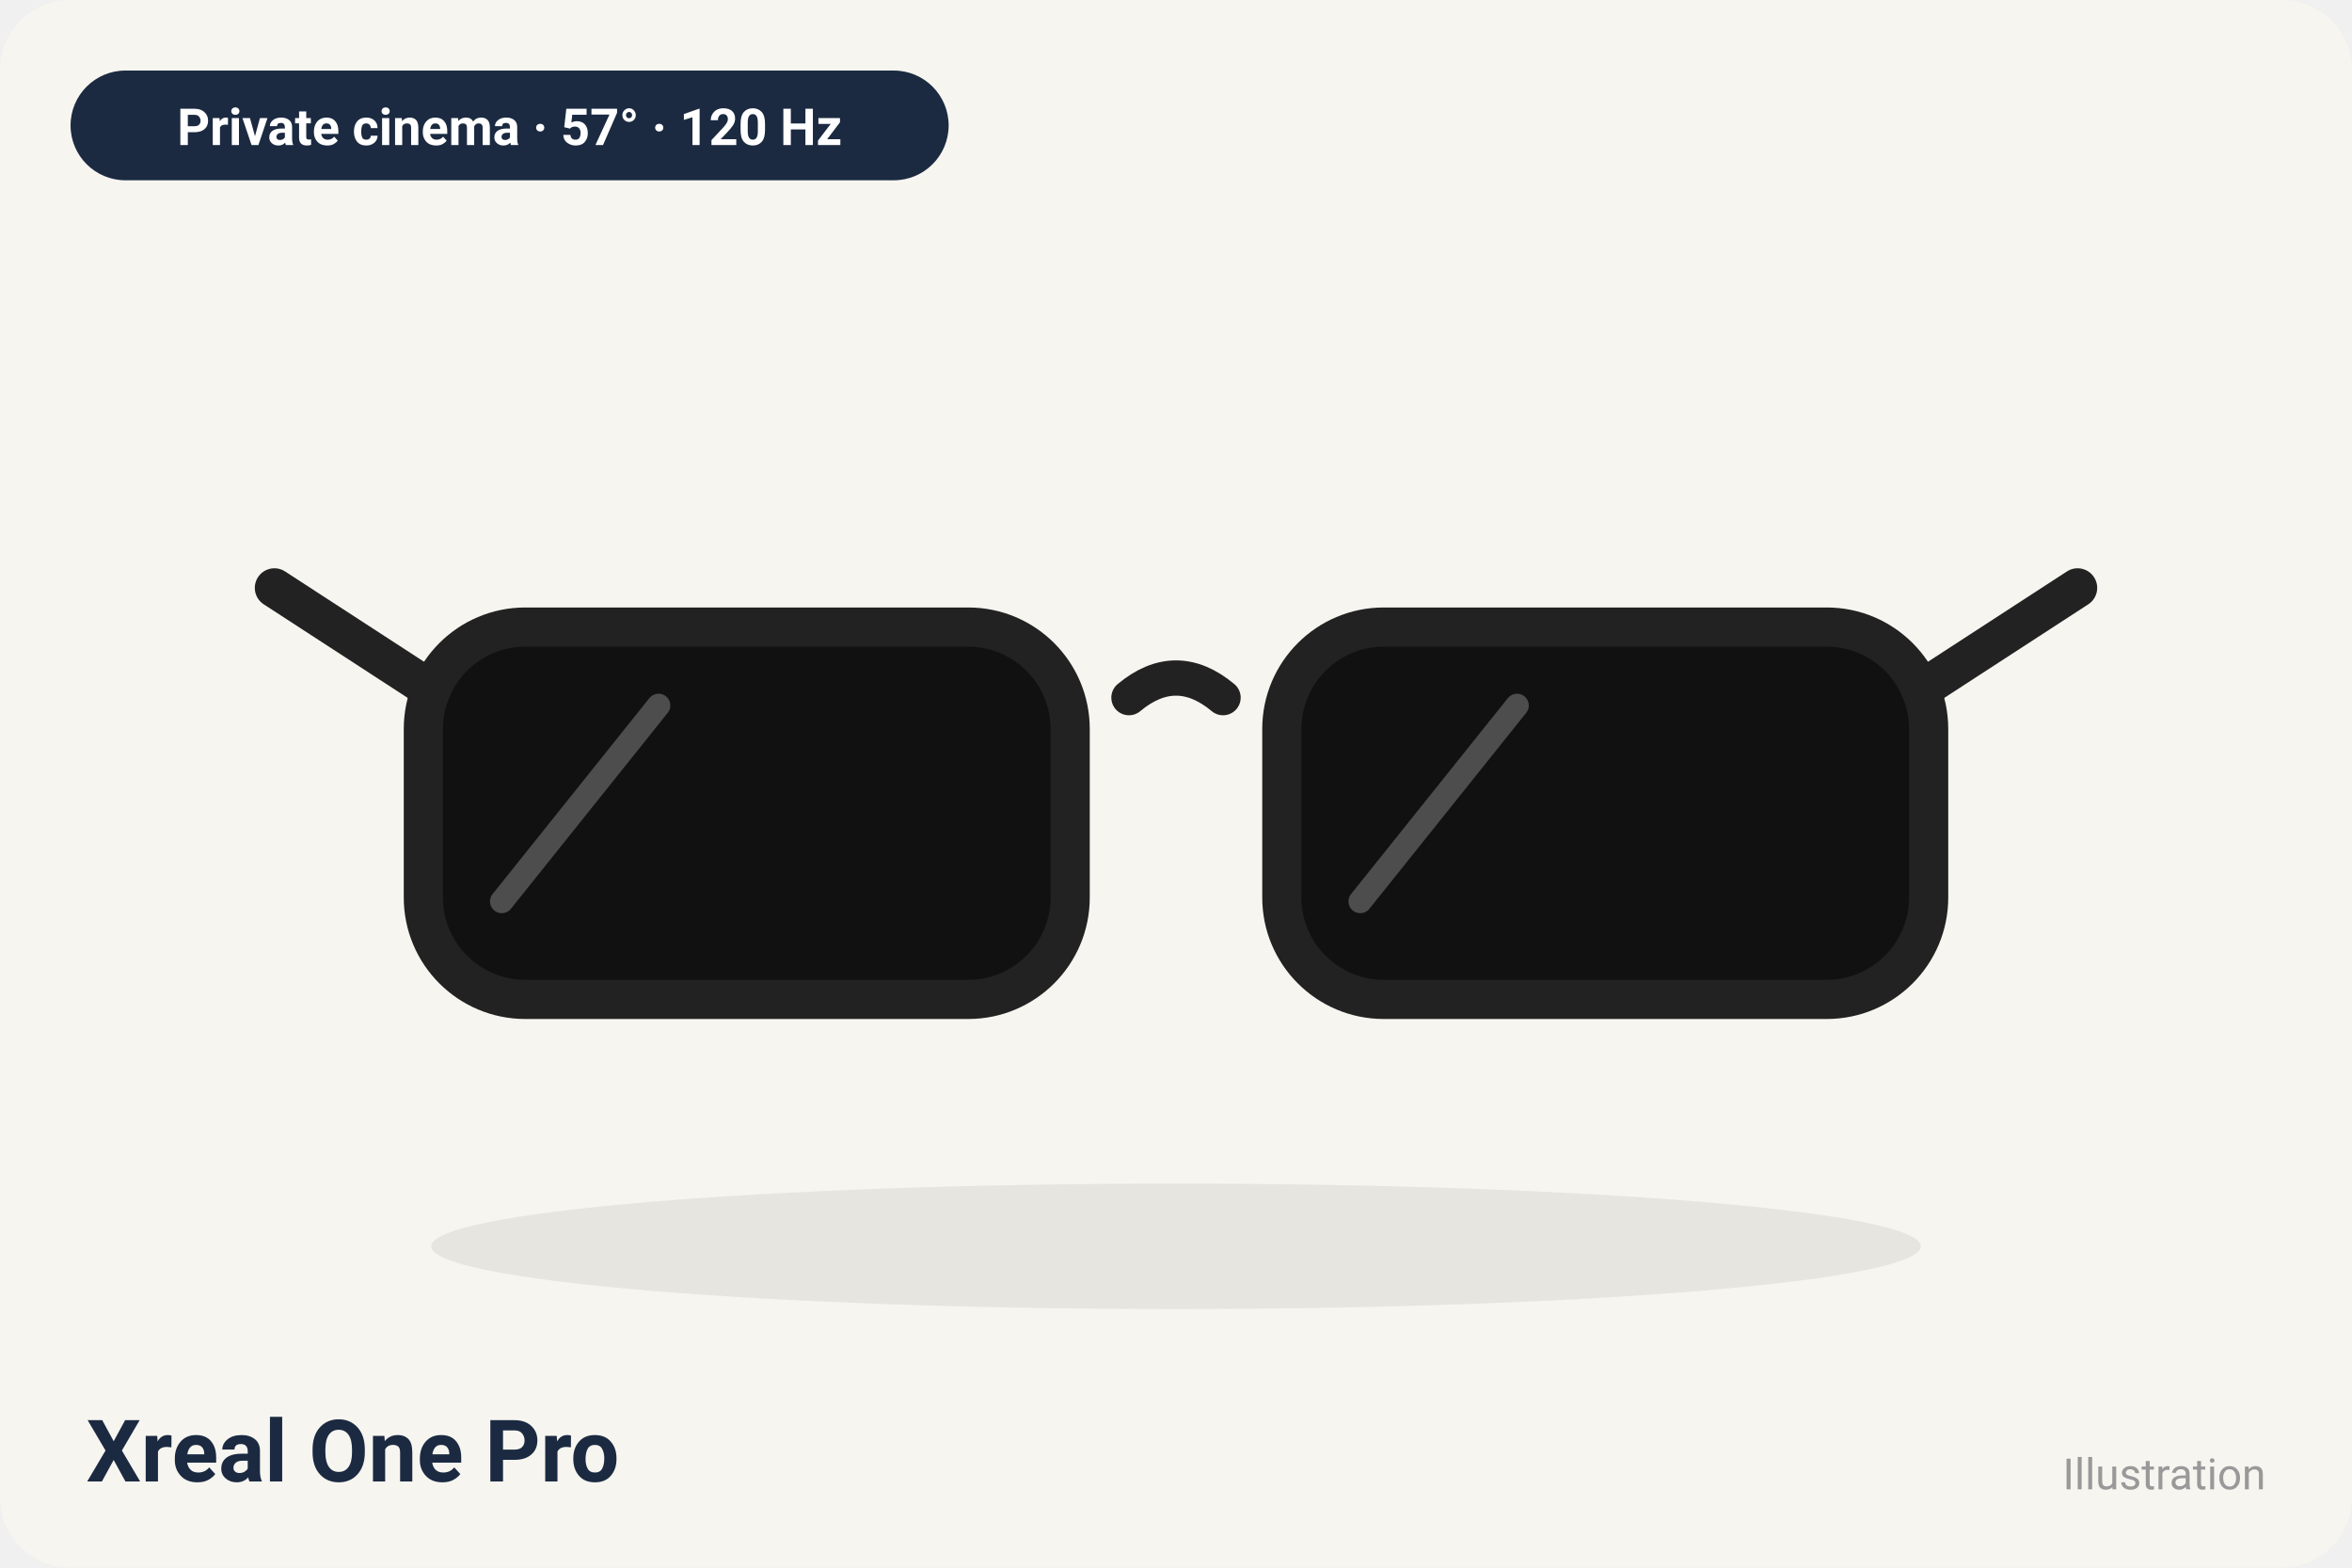
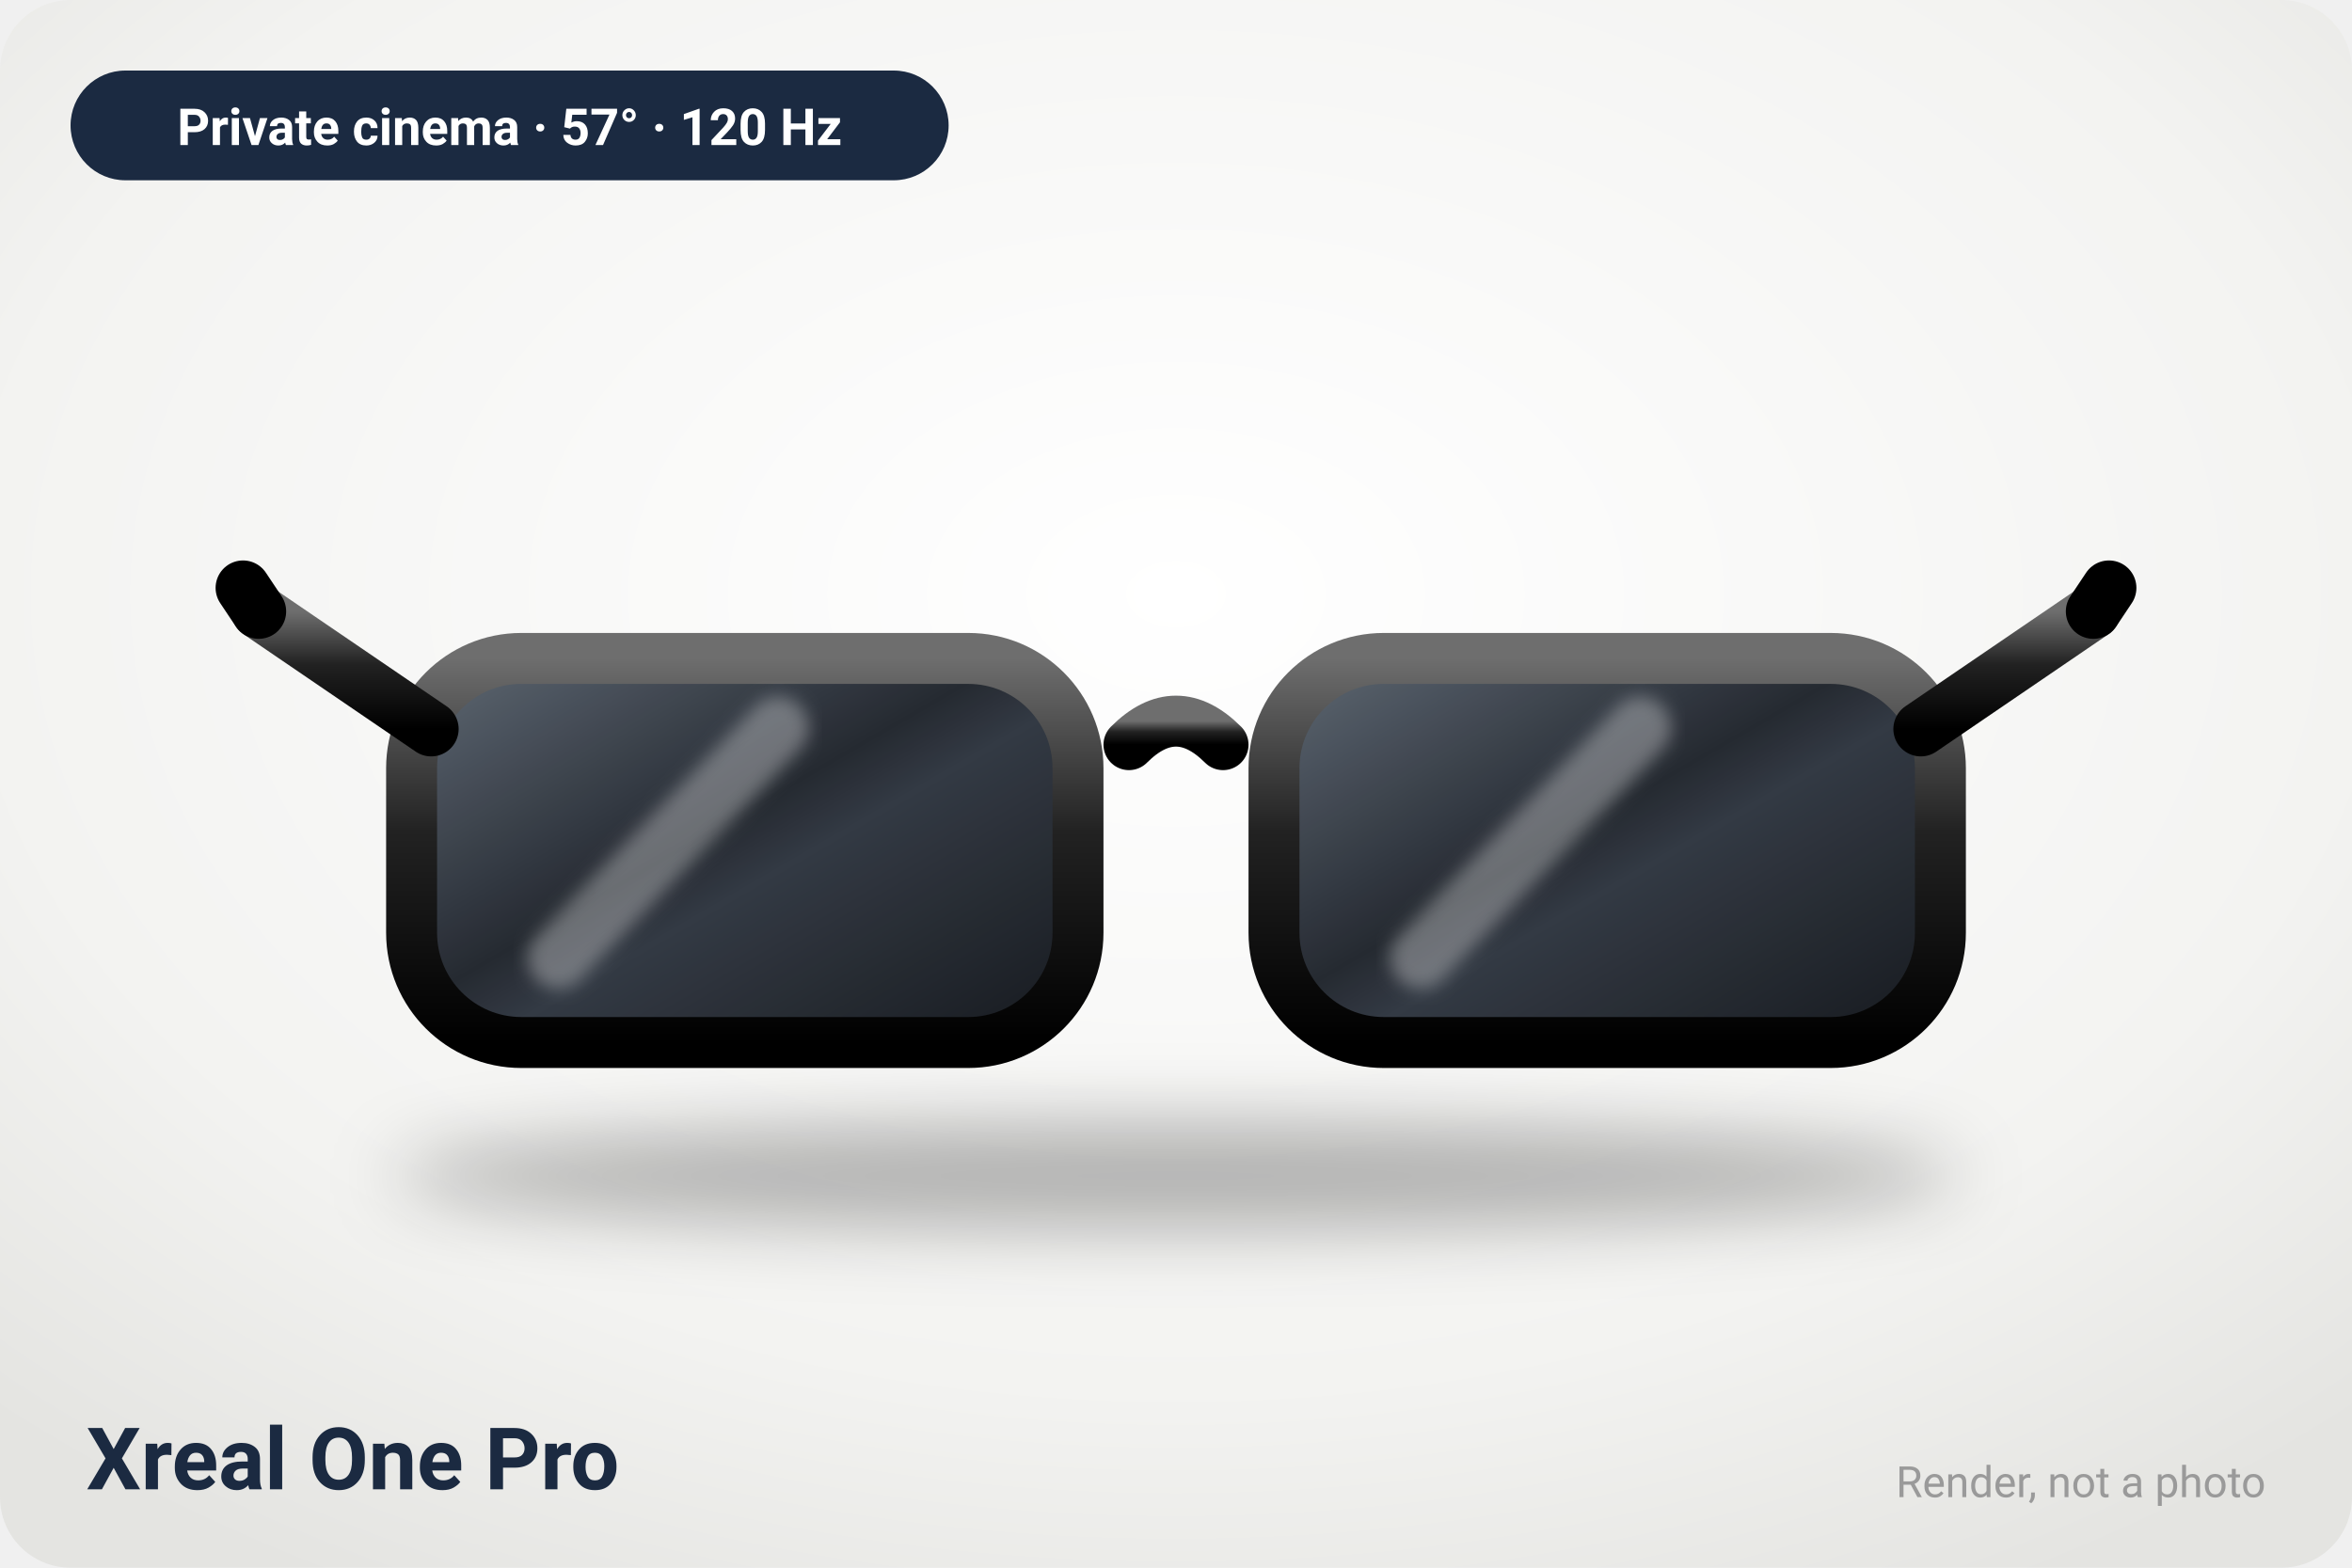
- <svg xmlns="http://www.w3.org/2000/svg" viewBox="0 0 600 400" role="img" aria-label="Xreal One Pro (illustration)">
-   <rect width="600" height="400" rx="18" fill="#F7F5F0" />
-   <ellipse cx="300" cy="318" rx="190" ry="16" fill="#000" opacity="0.07" />
-   <rect x="108" y="160" width="165" height="95" rx="26" fill="#111" stroke="#222" stroke-width="10" />
-   <rect x="327" y="160" width="165" height="95" rx="26" fill="#111" stroke="#222" stroke-width="10" />
-   <path d="M 288 178 Q 300 168 312 178" fill="none" stroke="#222" stroke-width="9" stroke-linecap="round" />
-   <path d="M 110 176 L 70 150 M 490 176 L 530 150" stroke="#222" stroke-width="10" stroke-linecap="round" />
-   <path d="M 128 230 L 168 180" stroke="#fff" stroke-width="6" stroke-linecap="round" opacity="0.25" />
-   <path d="M 347 230 L 387 180" stroke="#fff" stroke-width="6" stroke-linecap="round" opacity="0.25" />
+ <svg xmlns="http://www.w3.org/2000/svg" viewBox="0 0 600 400" role="img" aria-label="Xreal One Pro (product render)">
+   <defs>
+     <radialGradient id="cxreal-bg" cx="50%" cy="38%" r="72%">
+       <stop offset="0" stop-color="#ffffff" />
+       <stop offset="0.7" stop-color="#f3f3f1" />
+       <stop offset="1" stop-color="#e4e4e1" />
+     </radialGradient>
+     <filter id="cxreal-blur" x="-30%" y="-80%" width="160%" height="300%">
+       <feGaussianBlur stdDeviation="9" />
+     </filter>
+     <filter id="cxreal-soft" x="-20%" y="-20%" width="140%" height="140%">
+       <feGaussianBlur stdDeviation="2.2" />
+     </filter>
+     <filter id="cxreal-glow" x="-50%" y="-50%" width="200%" height="200%">
+       <feGaussianBlur stdDeviation="5" />
+     </filter>
+     <linearGradient id="cxreal-front" x1="0" y1="0" x2="0.35" y2="1">
+       <stop offset="0" stop-color="#3c3c3c" />
+       <stop offset="0.55" stop-color="#222" />
+       <stop offset="1" stop-color="#0b0b0b" />
+     </linearGradient>
+     <linearGradient id="cxreal-side" x1="0" y1="0" x2="1" y2="1">
+       <stop offset="0" stop-color="#131313" />
+       <stop offset="1" stop-color="#000000" />
+     </linearGradient>
+     <linearGradient id="cxreal-top" x1="0" y1="0" x2="1" y2="1">
+       <stop offset="0" stop-color="#5f5f5f" />
+       <stop offset="1" stop-color="#313131" />
+     </linearGradient>
+     <radialGradient id="cxreal-dome" cx="38%" cy="32%" r="75%">
+       <stop offset="0" stop-color="#5a5a5a" />
+       <stop offset="0.6" stop-color="#222" />
+       <stop offset="1" stop-color="#000000" />
+     </radialGradient>
+     <linearGradient id="cxreal-gloss" x1="0" y1="0" x2="1" y2="1">
+       <stop offset="0" stop-color="#ffffff" stop-opacity="0.55" />
+       <stop offset="0.5" stop-color="#ffffff" stop-opacity="0.05" />
+       <stop offset="1" stop-color="#ffffff" stop-opacity="0" />
+     </linearGradient>
+     <linearGradient id="cxreal-screen" x1="0" y1="0" x2="1" y2="1">
+       <stop offset="0" stop-color="#1d2a3a" />
+       <stop offset="1" stop-color="#060a10" />
+     </linearGradient>
+     <linearGradient id="cxreal-metal" x1="0" y1="0" x2="1" y2="0">
+       <stop offset="0" stop-color="#d9d9d6" />
+       <stop offset="0.35" stop-color="#f4f4f2" />
+       <stop offset="0.65" stop-color="#bdbdb9" />
+       <stop offset="1" stop-color="#e6e6e3" />
+     </linearGradient>
+     <linearGradient id="cxreal-accent" x1="0" y1="0" x2="0" y2="1">
+       <stop offset="0" stop-color="#bdefd2" />
+       <stop offset="1" stop-color="#4ed487" />
+     </linearGradient>
+     <linearGradient id="cxreal-lens" x1="0" y1="0" x2="1" y2="1">
+       <stop offset="0" stop-color="#5a6470" />
+       <stop offset="0.45" stop-color="#1c2129" />
+       <stop offset="0.55" stop-color="#2b323c" />
+       <stop offset="1" stop-color="#0c0f14" />
+     </linearGradient>
+   </defs>
+   <rect width="600" height="400" rx="18" fill="url(#cxreal-bg)" />
+   <ellipse cx="300" cy="300" rx="200" ry="14" fill="#000" opacity="0.28" filter="url(#cxreal-blur)" />
+   <linearGradient id="cxreal-fr" x1="0" y1="0" x2="0" y2="1">
+     <stop offset="0" stop-color="#6e6e6e" />
+     <stop offset="0.45" stop-color="#222" />
+     <stop offset="1" stop-color="#000000" />
+   </linearGradient>
+   <rect x="105" y="168" width="170" height="98" rx="28" fill="url(#cxreal-lens)" opacity="0.96" />
+   <rect x="105" y="168" width="170" height="98" rx="28" fill="none" stroke="url(#cxreal-fr)" stroke-width="13" stroke-linejoin="round" />
+   <path d="M 142.4 244.44 L 198.5 185.64" stroke="#fff" stroke-opacity="0.32" stroke-width="15.68" stroke-linecap="round" filter="url(#cxreal-soft)" />
+   <rect x="325" y="168" width="170" height="98" rx="28" fill="url(#cxreal-lens)" opacity="0.96" />
+   <rect x="325" y="168" width="170" height="98" rx="28" fill="none" stroke="url(#cxreal-fr)" stroke-width="13" stroke-linejoin="round" />
+   <path d="M 362.4 244.44 L 418.5 185.64" stroke="#fff" stroke-opacity="0.32" stroke-width="15.68" stroke-linecap="round" filter="url(#cxreal-soft)" />
+   <path d="M 288 190 Q 300 178 312 190" fill="none" stroke="url(#cxreal-fr)" stroke-width="13" stroke-linecap="round" />
+   <path d="M 110 186 L 66 156 M 490 186 L 534 156" stroke="url(#cxreal-fr)" stroke-width="14" stroke-linecap="round" />
+   <path d="M 66 156 L 62 150 M 534 156 L 538 150" stroke="#000000" stroke-width="14" stroke-linecap="round" />
  <g font-family="-apple-system,Segoe UI,Roboto,Helvetica,Arial,sans-serif">
    <rect x="18" y="18" width="224" height="28" rx="14" fill="#1B2A41" />
    <text x="130.0" y="37" text-anchor="middle" font-size="13" font-weight="700" fill="#fff">Private cinema · 57° · 120 Hz</text>
-     <text x="22" y="378" font-size="22" font-weight="700" fill="#1B2A41">Xreal One Pro</text>
-     <text x="578" y="380" text-anchor="end" font-size="11" fill="#999">Illustration</text>
+     <text x="22" y="380" font-size="22" font-weight="700" fill="#1B2A41">Xreal One Pro</text>
+     <text x="578" y="382" text-anchor="end" font-size="11" fill="#9a9a9a">Render, not a photo</text>
  </g>
</svg>
